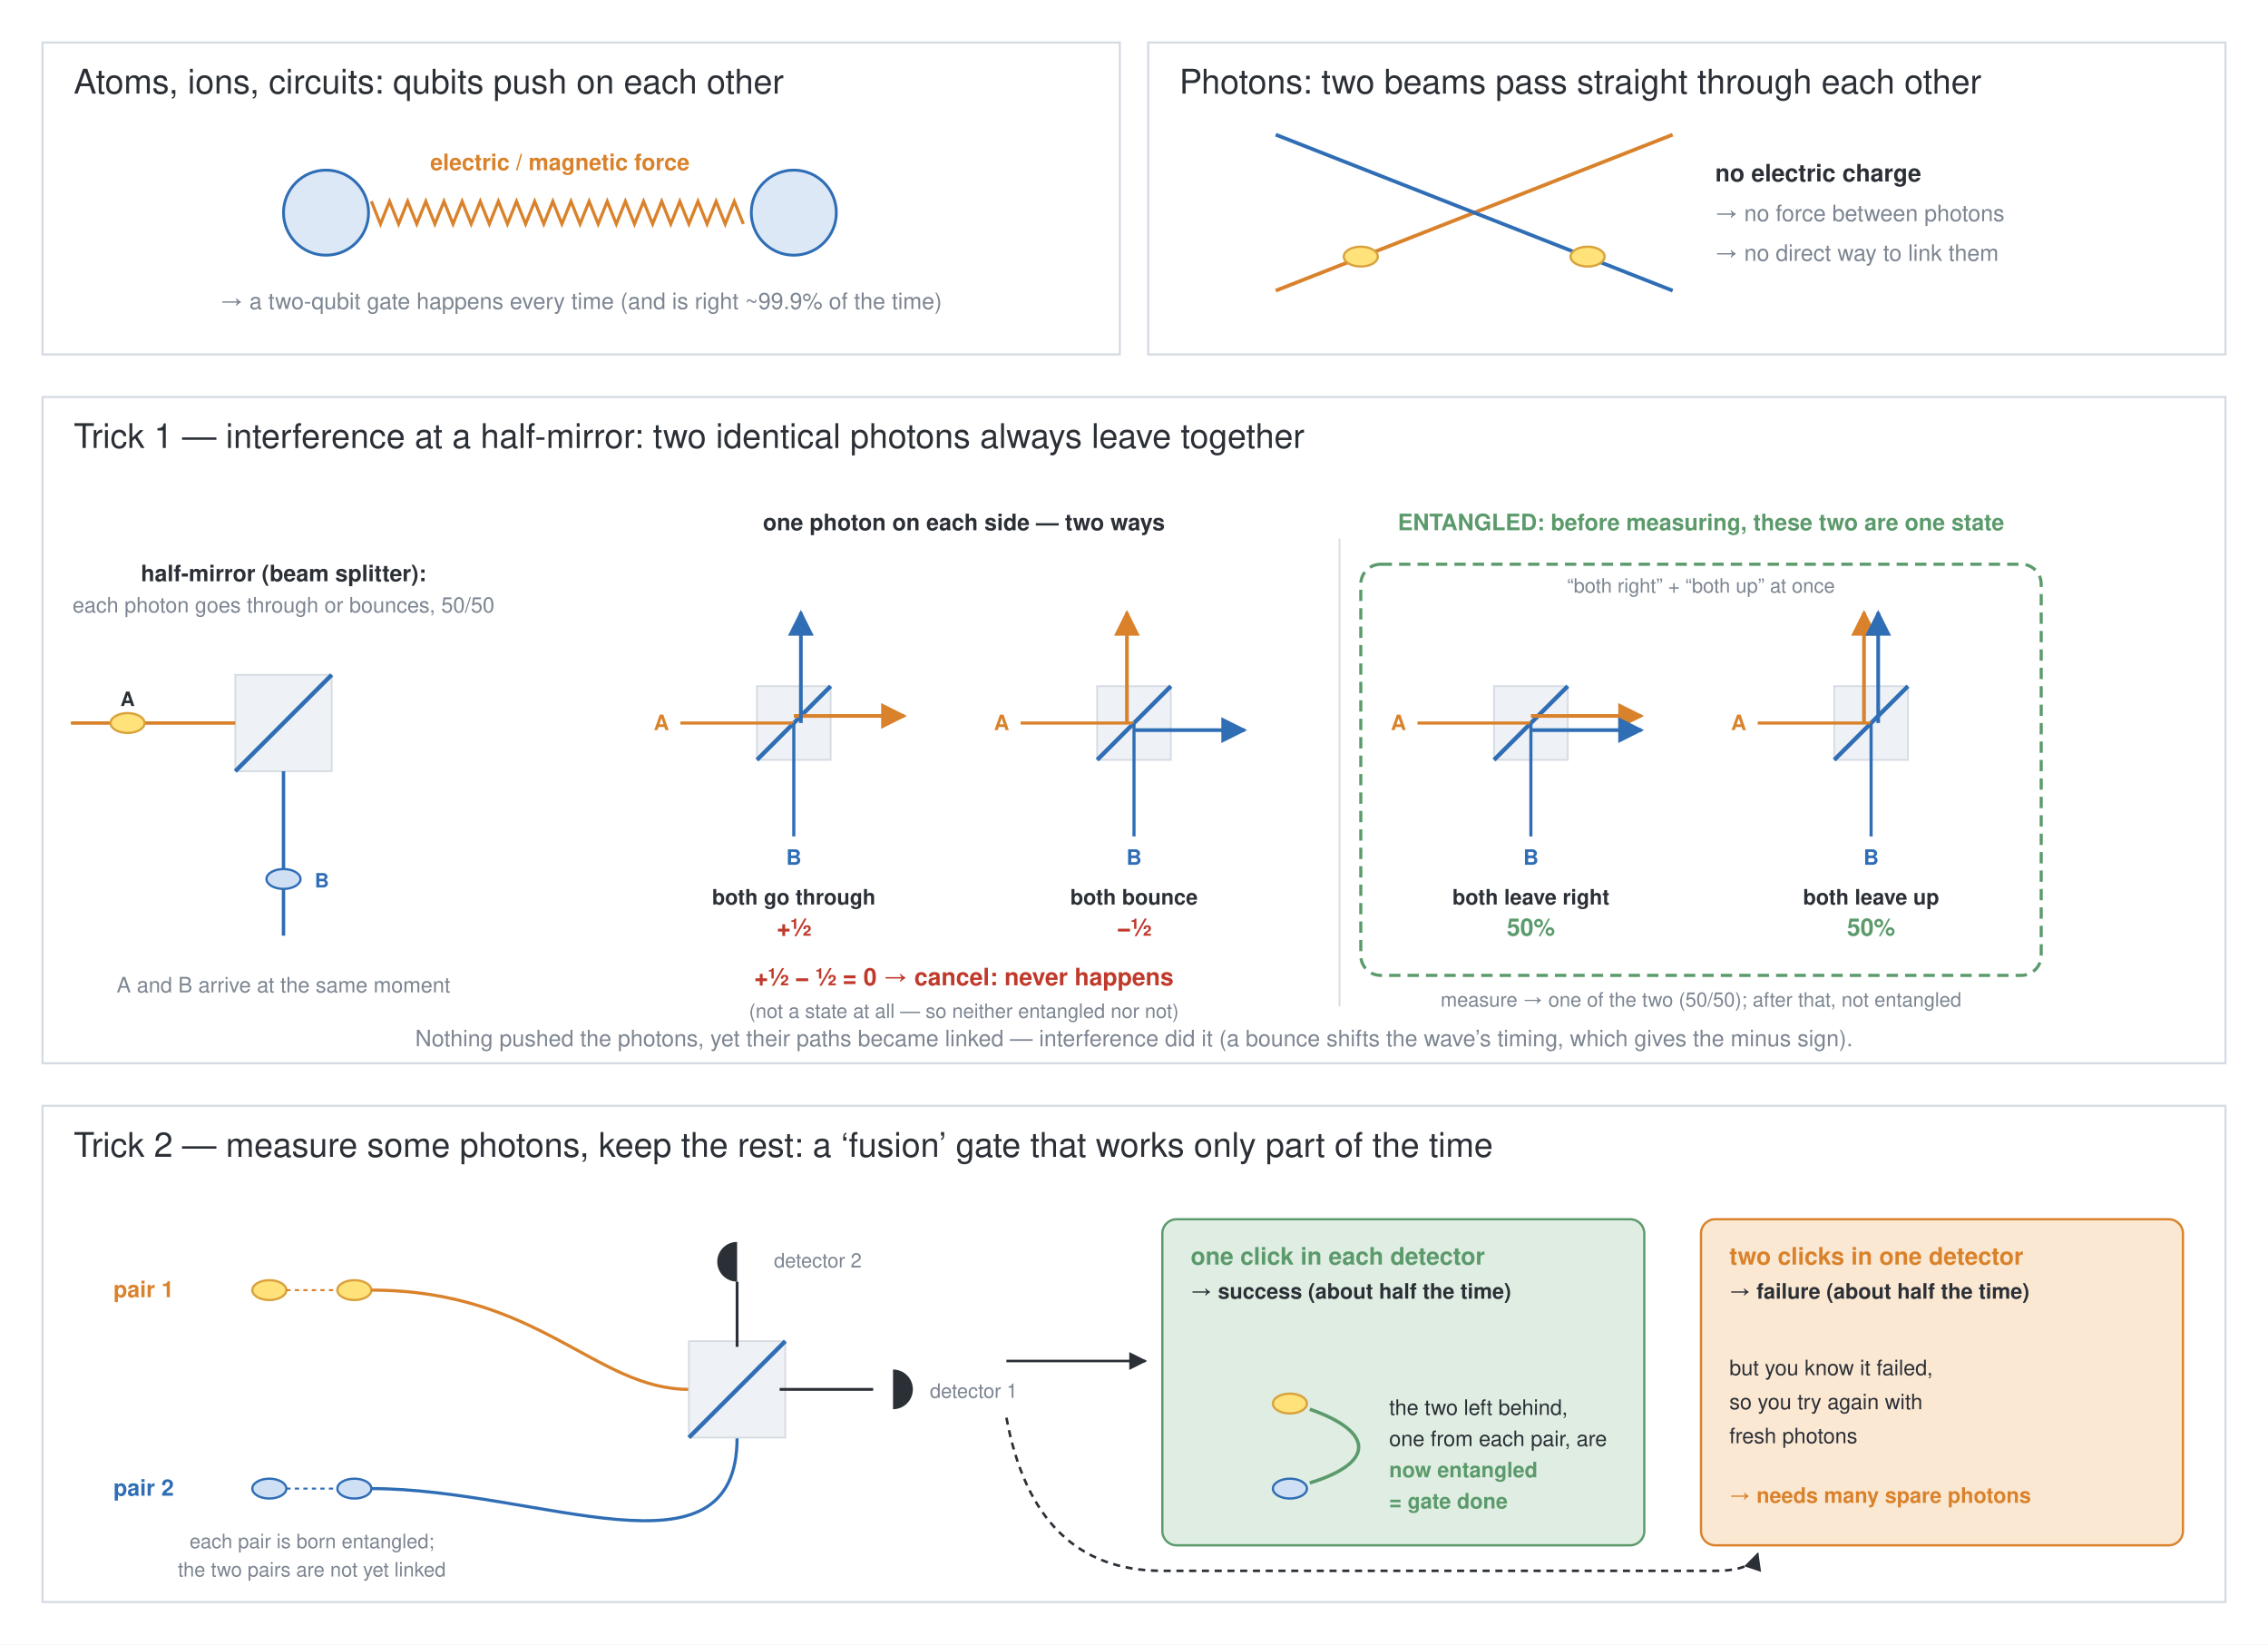
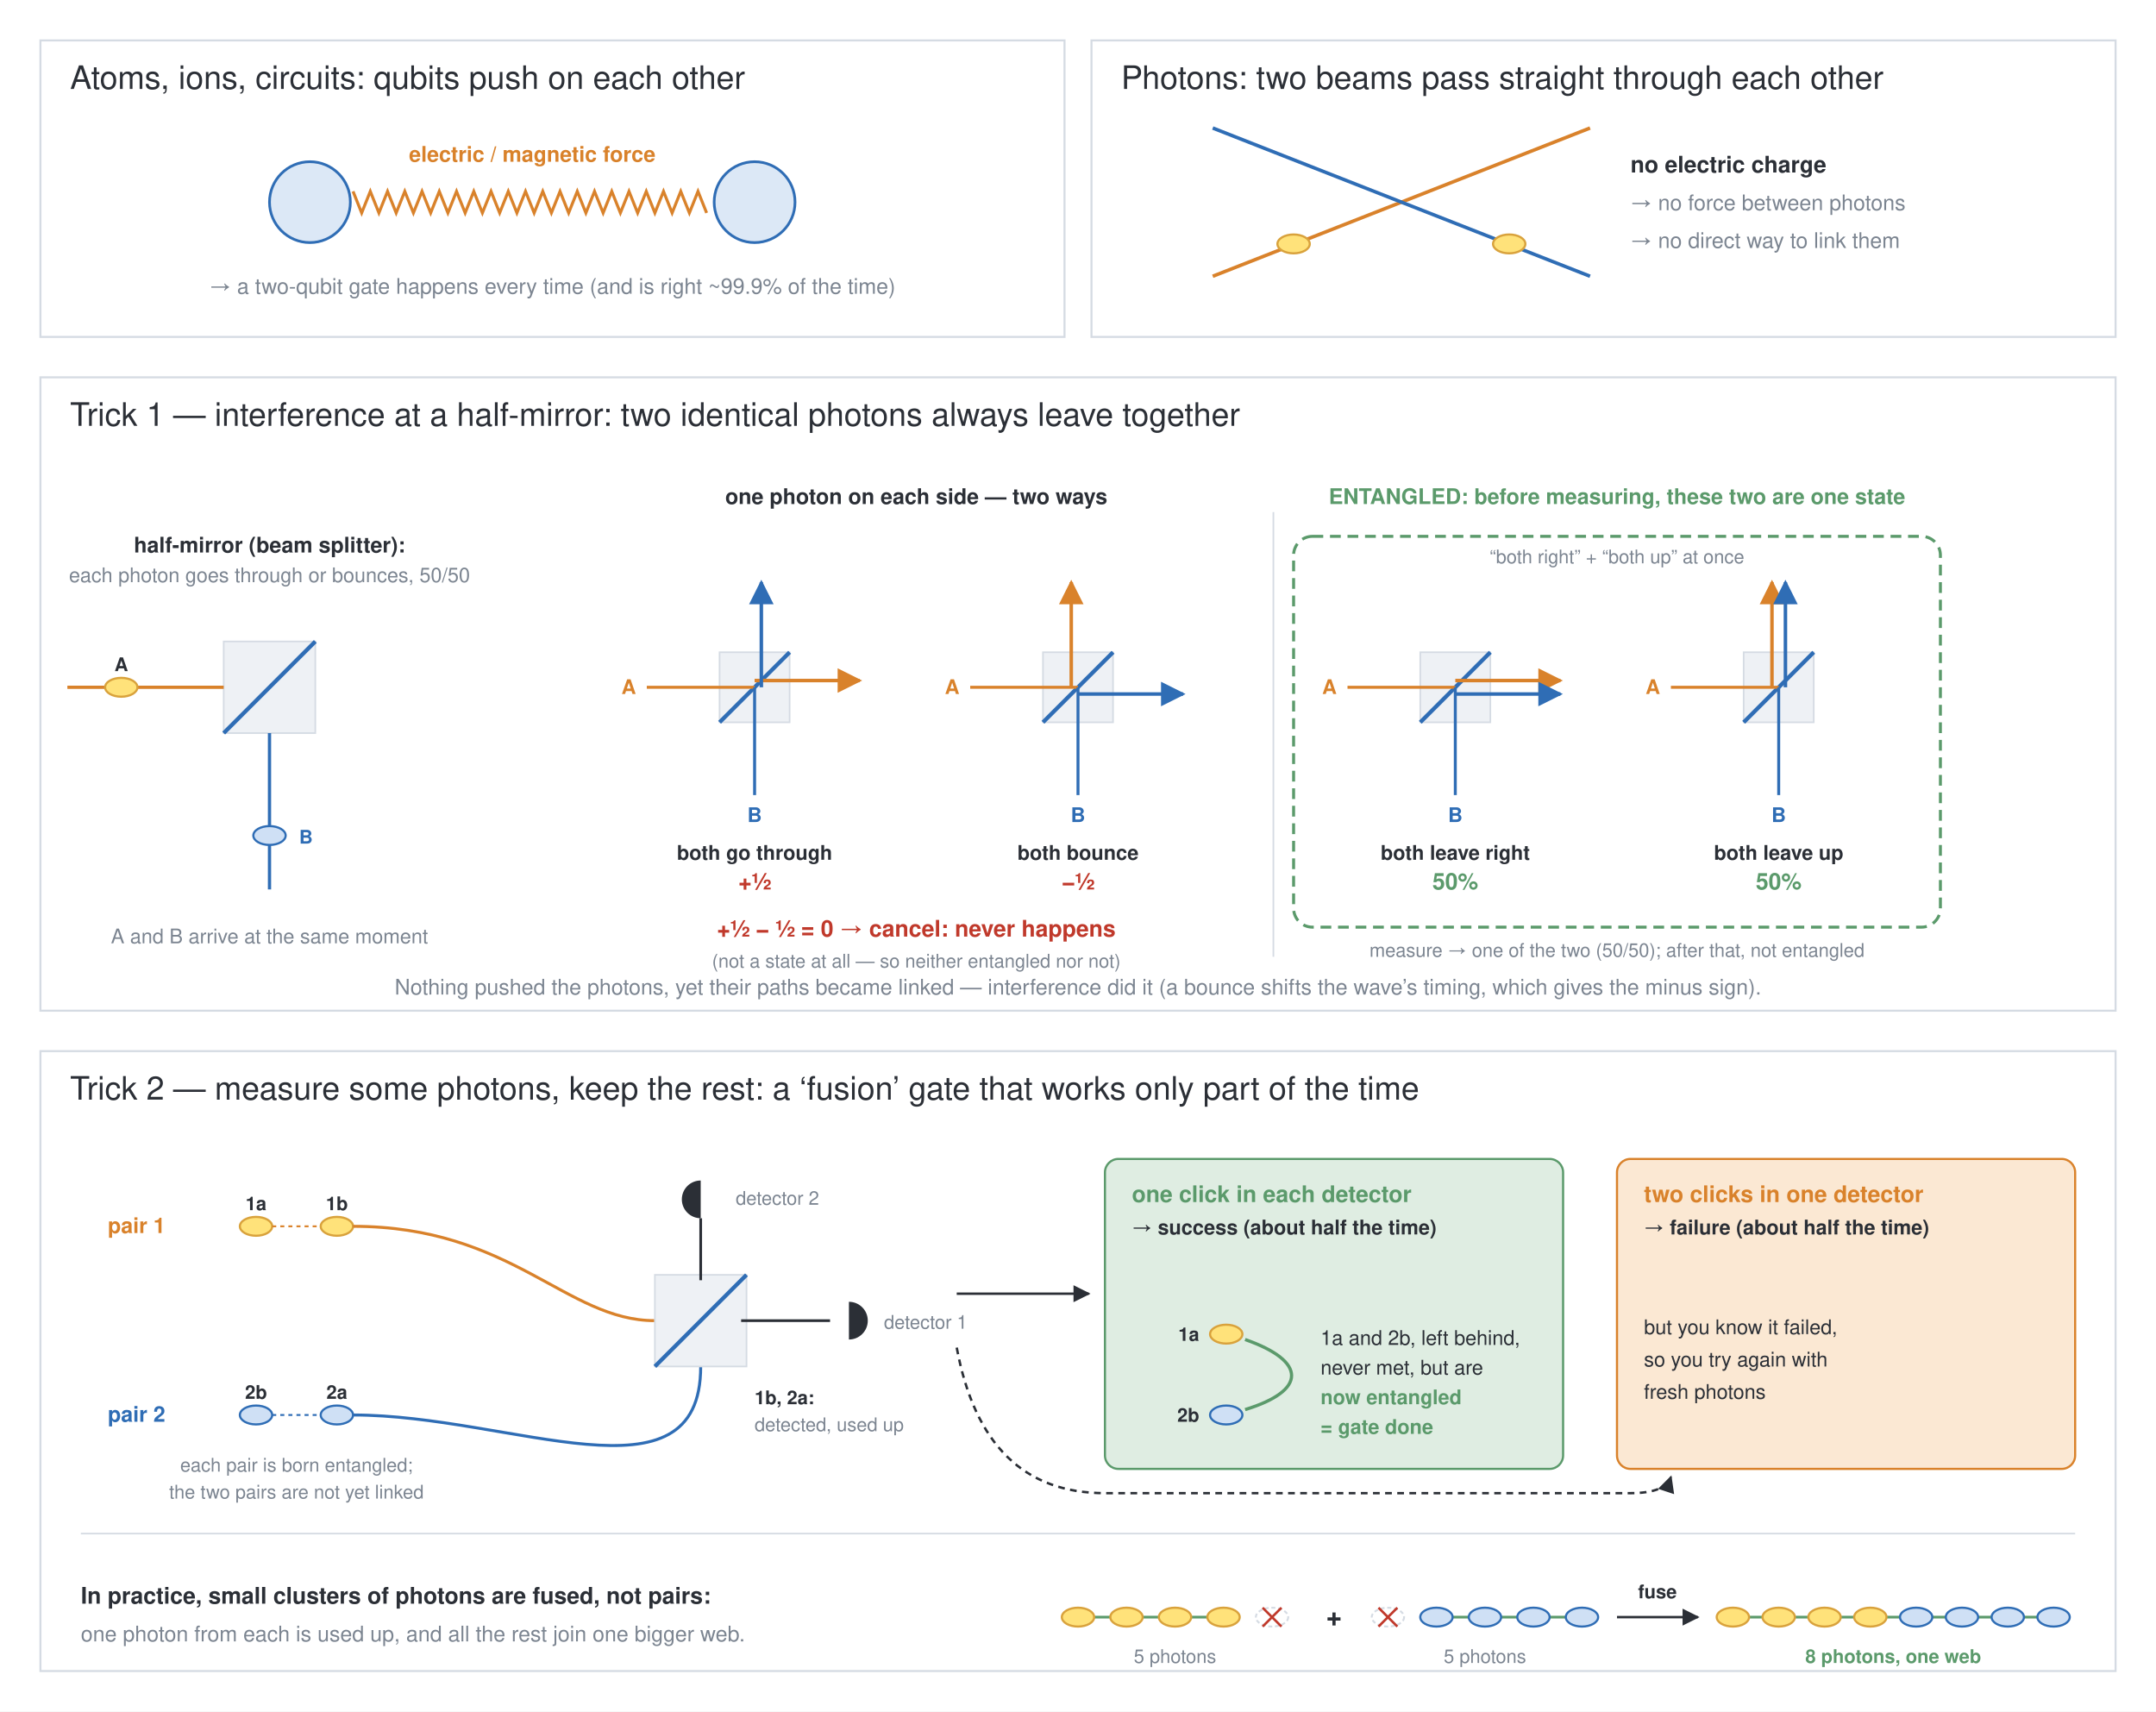
- <svg xmlns="http://www.w3.org/2000/svg" viewBox="0 0 1600 1160" width="1600" height="1160" font-family="Helvetica Neue, Helvetica, Arial, sans-serif">
+ <svg xmlns="http://www.w3.org/2000/svg" viewBox="0 0 1600 1270" width="1600" height="1270" font-family="Helvetica Neue, Helvetica, Arial, sans-serif">
  <defs>
    <marker id="ar" viewBox="0 0 10 10" refX="9" refY="5" markerWidth="7" markerHeight="7" orient="auto-start-reverse">
      <path d="M0 0 L10 5 L0 10 Z" fill="#2B2F36" />
    </marker>
    <marker id="arb" viewBox="0 0 10 10" refX="9" refY="5" markerWidth="7" markerHeight="7" orient="auto-start-reverse">
      <path d="M0 0 L10 5 L0 10 Z" fill="#2F6DB5" />
    </marker>
    <marker id="aro" viewBox="0 0 10 10" refX="9" refY="5" markerWidth="7" markerHeight="7" orient="auto-start-reverse">
      <path d="M0 0 L10 5 L0 10 Z" fill="#D9822B" />
    </marker>
  </defs>
-   <rect width="1600" height="1160" fill="#FFFFFF" />
+   <rect width="1600" height="1270" fill="#FFFFFF" />
  <rect x="30" y="30" width="760" height="220" fill="#FFFFFF" stroke="#D5DBE3" stroke-width="1.5" />
  <text x="52" y="66" font-size="24" fill="#2B2F36" font-weight="400" text-anchor="start">Atoms, ions, circuits: qubits push on each other</text>
  <circle cx="230" cy="150" r="30" fill="#DCE8F6" stroke="#2F6DB5" stroke-width="2" />
  <circle cx="560" cy="150" r="30" fill="#DCE8F6" stroke="#2F6DB5" stroke-width="2" />
  <polyline points="262.0,142 268.4,158 274.8,142 281.2,158 287.6,142 294.0,158 300.4,142 306.8,158 313.2,142 319.6,158 326.0,142 332.4,158 338.8,142 345.2,158 351.6,142 358.0,158 364.4,142 370.8,158 377.2,142 383.6,158 390.0,142 396.4,158 402.8,142 409.2,158 415.6,142 422.0,158 428.4,142 434.8,158 441.2,142 447.6,158 454.0,142 460.4,158 466.8,142 473.2,158 479.6,142 486.0,158 492.4,142 498.8,158 505.2,142 511.6,158 518.0,142 524.4,158" fill="none" stroke="#D9822B" stroke-width="2.2" />
  <text x="395" y="120" font-size="16" fill="#D9822B" font-weight="600" text-anchor="middle">electric / magnetic force</text>
  <text x="410" y="218" font-size="16" fill="#7C8591" font-weight="400" text-anchor="middle">→ a two-qubit gate happens every time (and is right ~99.9% of the time)</text>
  <rect x="810" y="30" width="760" height="220" fill="#FFFFFF" stroke="#D5DBE3" stroke-width="1.5" />
  <text x="832" y="66" font-size="24" fill="#2B2F36" font-weight="400" text-anchor="start">Photons: two beams pass straight through each other</text>
  <line x1="900" y1="205" x2="1180" y2="95" stroke="#D9822B" stroke-width="2.6" />
  <line x1="900" y1="95" x2="1180" y2="205" stroke="#2F6DB5" stroke-width="2.6" />
  <ellipse cx="960" cy="181" rx="12" ry="7" fill="#FFE27A" stroke="#D9A23C" stroke-width="1.6" />
  <ellipse cx="1120" cy="181" rx="12" ry="7" fill="#FFE27A" stroke="#D9A23C" stroke-width="1.6" />
  <text x="1210" y="128" font-size="17" fill="#2B2F36" font-weight="600" text-anchor="start">no electric charge</text>
  <text x="1210" y="156" font-size="16" fill="#7C8591" font-weight="400" text-anchor="start">→ no force between photons</text>
  <text x="1210" y="184" font-size="16" fill="#7C8591" font-weight="400" text-anchor="start">→ no direct way to link them</text>
  <g transform="translate(0 -50)">
    <rect x="30" y="330" width="1540" height="470" fill="#FFFFFF" stroke="#D5DBE3" stroke-width="1.5" />
    <text x="52" y="366" font-size="24" fill="#2B2F36" font-weight="400" text-anchor="start">Trick 1 — interference at a half-mirror: two identical photons always leave together</text>
    <rect x="166" y="526" width="68" height="68" fill="#EEF1F5" stroke="#D5DBE3" stroke-width="1.2" />
    <line x1="166" y1="594" x2="234" y2="526" stroke="#2F6DB5" stroke-width="3" />
    <line x1="50" y1="560" x2="166" y2="560" stroke="#D9822B" stroke-width="2.4" />
    <ellipse cx="90" cy="560" rx="12" ry="7" fill="#FFE27A" stroke="#D9A23C" stroke-width="1.6" />
    <text x="90" y="548" font-size="14" fill="#2B2F36" font-weight="700" text-anchor="middle">A</text>
    <line x1="200" y1="710" x2="200" y2="594" stroke="#2F6DB5" stroke-width="2.4" />
    <ellipse cx="200" cy="670" rx="12" ry="7" fill="#CFE0F5" stroke="#2F6DB5" stroke-width="1.6" />
    <text x="222" y="676" font-size="14" fill="#2F6DB5" font-weight="700" text-anchor="start">B</text>
    <text x="200" y="460" font-size="16" fill="#2B2F36" font-weight="600" text-anchor="middle">half-mirror (beam splitter):</text>
    <text x="200" y="482" font-size="15" fill="#7C8591" font-weight="400" text-anchor="middle">each photon goes through or bounces, 50/50</text>
    <text x="200" y="750" font-size="15" fill="#7C8591" font-weight="400" text-anchor="middle">A and B arrive at the same moment</text>
    <rect x="534" y="534" width="52" height="52" fill="#EEF1F5" stroke="#D5DBE3" stroke-width="1.2" />
    <line x1="534" y1="586" x2="586" y2="534" stroke="#2F6DB5" stroke-width="3" />
    <line x1="480" y1="560" x2="560" y2="560" stroke="#D9822B" stroke-width="2.2" />
    <line x1="560" y1="640" x2="560" y2="560" stroke="#2F6DB5" stroke-width="2.2" />
    <text x="472" y="565" font-size="15" fill="#D9822B" font-weight="700" text-anchor="end">A</text>
    <text x="560" y="660" font-size="15" fill="#2F6DB5" font-weight="700" text-anchor="middle">B</text>
    <line x1="560" y1="555" x2="638" y2="555" stroke="#D9822B" stroke-width="2.6" marker-end="url(#aro)" />
    <line x1="565" y1="560" x2="565" y2="482" stroke="#2F6DB5" stroke-width="2.6" marker-end="url(#arb)" />
    <text x="560" y="688" font-size="15" fill="#2B2F36" font-weight="600" text-anchor="middle">both go through</text>
    <text x="560" y="710" font-size="17" fill="#C0392B" font-weight="700" text-anchor="middle">+½</text>
    <rect x="774" y="534" width="52" height="52" fill="#EEF1F5" stroke="#D5DBE3" stroke-width="1.2" />
    <line x1="774" y1="586" x2="826" y2="534" stroke="#2F6DB5" stroke-width="3" />
    <line x1="720" y1="560" x2="800" y2="560" stroke="#D9822B" stroke-width="2.2" />
    <line x1="800" y1="640" x2="800" y2="560" stroke="#2F6DB5" stroke-width="2.2" />
    <text x="712" y="565" font-size="15" fill="#D9822B" font-weight="700" text-anchor="end">A</text>
    <text x="800" y="660" font-size="15" fill="#2F6DB5" font-weight="700" text-anchor="middle">B</text>
    <line x1="795" y1="560" x2="795" y2="482" stroke="#D9822B" stroke-width="2.6" marker-end="url(#aro)" />
    <line x1="800" y1="565" x2="878" y2="565" stroke="#2F6DB5" stroke-width="2.6" marker-end="url(#arb)" />
    <text x="800" y="688" font-size="15" fill="#2B2F36" font-weight="600" text-anchor="middle">both bounce</text>
    <text x="800" y="710" font-size="17" fill="#C0392B" font-weight="700" text-anchor="middle">−½</text>
    <text x="680.0" y="424" font-size="16" fill="#2B2F36" font-weight="600" text-anchor="middle">one photon on each side — two ways</text>
    <text x="680.0" y="745" font-size="17" fill="#C0392B" font-weight="700" text-anchor="middle">+½ − ½ = 0  →  cancel: never happens</text>
    <text x="680.0" y="768" font-size="14" fill="#7C8591" font-weight="400" text-anchor="middle">(not a state at all — so neither entangled nor not)</text>
    <line x1="945" y1="430" x2="945" y2="760" stroke="#D5DBE3" stroke-width="1.2" />
    <rect x="1054" y="534" width="52" height="52" fill="#EEF1F5" stroke="#D5DBE3" stroke-width="1.2" />
    <line x1="1054" y1="586" x2="1106" y2="534" stroke="#2F6DB5" stroke-width="3" />
    <line x1="1000" y1="560" x2="1080" y2="560" stroke="#D9822B" stroke-width="2.2" />
    <line x1="1080" y1="640" x2="1080" y2="560" stroke="#2F6DB5" stroke-width="2.2" />
    <text x="992" y="565" font-size="15" fill="#D9822B" font-weight="700" text-anchor="end">A</text>
    <text x="1080" y="660" font-size="15" fill="#2F6DB5" font-weight="700" text-anchor="middle">B</text>
    <line x1="1080" y1="555" x2="1158" y2="555" stroke="#D9822B" stroke-width="2.6" marker-end="url(#aro)" />
    <line x1="1080" y1="565" x2="1158" y2="565" stroke="#2F6DB5" stroke-width="2.6" marker-end="url(#arb)" />
    <text x="1080" y="688" font-size="15" fill="#2B2F36" font-weight="600" text-anchor="middle">both leave right</text>
    <text x="1080" y="710" font-size="17" fill="#5B9A6B" font-weight="700" text-anchor="middle">50%</text>
    <rect x="1294" y="534" width="52" height="52" fill="#EEF1F5" stroke="#D5DBE3" stroke-width="1.2" />
    <line x1="1294" y1="586" x2="1346" y2="534" stroke="#2F6DB5" stroke-width="3" />
    <line x1="1240" y1="560" x2="1320" y2="560" stroke="#D9822B" stroke-width="2.2" />
    <line x1="1320" y1="640" x2="1320" y2="560" stroke="#2F6DB5" stroke-width="2.2" />
    <text x="1232" y="565" font-size="15" fill="#D9822B" font-weight="700" text-anchor="end">A</text>
    <text x="1320" y="660" font-size="15" fill="#2F6DB5" font-weight="700" text-anchor="middle">B</text>
    <line x1="1315" y1="560" x2="1315" y2="482" stroke="#D9822B" stroke-width="2.6" marker-end="url(#aro)" />
    <line x1="1325" y1="560" x2="1325" y2="482" stroke="#2F6DB5" stroke-width="2.6" marker-end="url(#arb)" />
    <text x="1320" y="688" font-size="15" fill="#2B2F36" font-weight="600" text-anchor="middle">both leave up</text>
    <text x="1320" y="710" font-size="17" fill="#5B9A6B" font-weight="700" text-anchor="middle">50%</text>
    <rect x="960" y="448" width="480" height="290" rx="14" fill="none" stroke="#5B9A6B" stroke-width="2.2" stroke-dasharray="8 5" />
    <text x="1200.0" y="424" font-size="16" fill="#5B9A6B" font-weight="700" text-anchor="middle">ENTANGLED: before measuring, these two are one state</text>
    <text x="1200.0" y="468" font-size="14" fill="#7C8591" font-weight="400" text-anchor="middle">“both right” + “both up” at once</text>
    <text x="1200.0" y="760" font-size="14" fill="#7C8591" font-weight="400" text-anchor="middle">measure → one of the two (50/50); after that, not entangled</text>
    <text x="800" y="788" font-size="16" fill="#7C8591" font-weight="400" text-anchor="middle">Nothing pushed the photons, yet their paths became linked — interference did it (a bounce shifts the wave’s timing, which gives the minus sign).</text>
-     <rect x="30" y="830" width="1540" height="350" fill="#FFFFFF" stroke="#D5DBE3" stroke-width="1.5" />
+     <rect x="30" y="830" width="1540" height="460" fill="#FFFFFF" stroke="#D5DBE3" stroke-width="1.5" />
    <text x="52" y="866" font-size="24" fill="#2B2F36" font-weight="400" text-anchor="start">Trick 2 — measure some photons, keep the rest: a ‘fusion’ gate that works only part of the time</text>
    <text x="80" y="965" font-size="16" fill="#D9822B" font-weight="700" text-anchor="start">pair 1</text>
    <ellipse cx="190" cy="960" rx="12" ry="7" fill="#FFE27A" stroke="#D9A23C" stroke-width="1.6" />
+     <text x="190" y="948" font-size="14" fill="#2B2F36" font-weight="700" text-anchor="middle">1a</text>
    <ellipse cx="250" cy="960" rx="12" ry="7" fill="#FFE27A" stroke="#D9A23C" stroke-width="1.6" />
+     <text x="250" y="948" font-size="14" fill="#2B2F36" font-weight="700" text-anchor="middle">1b</text>
    <path d="M202 960 L238 960" stroke="#D9822B" stroke-width="1.4" stroke-dasharray="3 3" />
    <text x="80" y="1105" font-size="16" fill="#2F6DB5" font-weight="700" text-anchor="start">pair 2</text>
    <ellipse cx="190" cy="1100" rx="12" ry="7" fill="#CFE0F5" stroke="#2F6DB5" stroke-width="1.6" />
+     <text x="190" y="1088" font-size="14" fill="#2B2F36" font-weight="700" text-anchor="middle">2b</text>
    <ellipse cx="250" cy="1100" rx="12" ry="7" fill="#CFE0F5" stroke="#2F6DB5" stroke-width="1.6" />
+     <text x="250" y="1088" font-size="14" fill="#2B2F36" font-weight="700" text-anchor="middle">2a</text>
    <path d="M202 1100 L238 1100" stroke="#2F6DB5" stroke-width="1.4" stroke-dasharray="3 3" />
    <text x="220" y="1142" font-size="14" fill="#7C8591" font-weight="400" text-anchor="middle">each pair is born entangled;</text>
    <text x="220" y="1162" font-size="14" fill="#7C8591" font-weight="400" text-anchor="middle">the two pairs are not yet linked</text>
    <path d="M262 960 C380 960 420 1030 486 1030" fill="none" stroke="#D9822B" stroke-width="2.2" />
    <path d="M262 1100 C380 1100 520 1170 520 1064" fill="none" stroke="#2F6DB5" stroke-width="2.2" />
    <rect x="486" y="996" width="68" height="68" fill="#EEF1F5" stroke="#D5DBE3" stroke-width="1.2" />
    <line x1="486" y1="1064" x2="554" y2="996" stroke="#2F6DB5" stroke-width="3" />
    <line x1="550" y1="1030" x2="616" y2="1030" stroke="#2B2F36" stroke-width="2" />
    <line x1="520" y1="1000" x2="520" y2="954" stroke="#2B2F36" stroke-width="2" />
    <path d="M630 1016 A14 14 0 0 1 630 1044 Z" fill="#2B2F36" />
    <path d="M506 940 A14 14 0 0 1 534 940 Z" fill="#2B2F36" transform="rotate(-90 520 940)" />
+     <text x="560" y="1092" font-size="14" fill="#2B2F36" font-weight="700" text-anchor="start">1b, 2a:</text>
+     <text x="560" y="1112" font-size="14" fill="#7C8591" font-weight="400" text-anchor="start">detected, used up</text>
    <text x="656" y="1036" font-size="14" fill="#7C8591" font-weight="400" text-anchor="start">detector 1</text>
    <text x="546" y="944" font-size="14" fill="#7C8591" font-weight="400" text-anchor="start">detector 2</text>
    <rect x="820" y="910" width="340" height="230" rx="10" fill="#DFEDE2" stroke="#5B9A6B" stroke-width="1.6" />
    <text x="840" y="942" font-size="17" fill="#5B9A6B" font-weight="700" text-anchor="start">one click in each detector</text>
    <text x="840" y="966" font-size="15" fill="#2B2F36" font-weight="600" text-anchor="start">→ success (about half the time)</text>
    <ellipse cx="910" cy="1040" rx="12" ry="7" fill="#FFE27A" stroke="#D9A23C" stroke-width="1.6" />
    <ellipse cx="910" cy="1100" rx="12" ry="7" fill="#CFE0F5" stroke="#2F6DB5" stroke-width="1.6" />
+     <text x="890" y="1045" font-size="14" fill="#2B2F36" font-weight="700" text-anchor="end">1a</text>
+     <text x="890" y="1105" font-size="14" fill="#2B2F36" font-weight="700" text-anchor="end">2b</text>
    <path d="M924 1044 C970 1060 970 1082 924 1096" fill="none" stroke="#5B9A6B" stroke-width="2.4" />
-     <text x="980" y="1048" font-size="15" fill="#2B2F36" font-weight="400" text-anchor="start">the two left behind,</text>
-     <text x="980" y="1070" font-size="15" fill="#2B2F36" font-weight="400" text-anchor="start">one from each pair, are</text>
+     <text x="980" y="1048" font-size="15" fill="#2B2F36" font-weight="400" text-anchor="start">1a and 2b, left behind,</text>
+     <text x="980" y="1070" font-size="15" fill="#2B2F36" font-weight="400" text-anchor="start">never met, but are</text>
    <text x="980" y="1092" font-size="15" fill="#5B9A6B" font-weight="700" text-anchor="start">now entangled</text>
    <text x="980" y="1114" font-size="15" fill="#5B9A6B" font-weight="700" text-anchor="start">= gate done</text>
    <rect x="1200" y="910" width="340" height="230" rx="10" fill="#FBE8D3" stroke="#D9822B" stroke-width="1.6" />
    <text x="1220" y="942" font-size="17" fill="#D9822B" font-weight="700" text-anchor="start">two clicks in one detector</text>
    <text x="1220" y="966" font-size="15" fill="#2B2F36" font-weight="600" text-anchor="start">→ failure (about half the time)</text>
-     <text x="1220" y="1020" font-size="15" fill="#2B2F36" font-weight="400" text-anchor="start">but you know it failed,</text>
-     <text x="1220" y="1044" font-size="15" fill="#2B2F36" font-weight="400" text-anchor="start">so you try again with</text>
-     <text x="1220" y="1068" font-size="15" fill="#2B2F36" font-weight="400" text-anchor="start">fresh photons</text>
-     <text x="1220" y="1110" font-size="15" fill="#D9822B" font-weight="600" text-anchor="start">→ needs many spare photons</text>
+     <text x="1220" y="1040" font-size="15" fill="#2B2F36" font-weight="400" text-anchor="start">but you know it failed,</text>
+     <text x="1220" y="1064" font-size="15" fill="#2B2F36" font-weight="400" text-anchor="start">so you try again with</text>
+     <text x="1220" y="1088" font-size="15" fill="#2B2F36" font-weight="400" text-anchor="start">fresh photons</text>
    <line x1="710" y1="1010" x2="808" y2="1010" stroke="#2B2F36" stroke-width="1.8" marker-end="url(#ar)" />
    <path d="M710 1050 Q730 1158 820 1158 L1210 1158 Q1236 1158 1240 1146" fill="none" stroke="#2B2F36" stroke-width="1.8" stroke-dasharray="5 4" marker-end="url(#ar)" />
+     <line x1="60" y1="1188" x2="1540" y2="1188" stroke="#D5DBE3" stroke-width="1.2" />
+     <text x="60" y="1240" font-size="17" fill="#2B2F36" font-weight="600" text-anchor="start">In practice, small clusters of photons are fused, not pairs:</text>
+     <text x="60" y="1268" font-size="16" fill="#7C8591" font-weight="400" text-anchor="start">one photon from each is used up, and all the rest join one bigger web.</text>
+     <line x1="812" y1="1250" x2="824" y2="1250" stroke="#5B9A6B" stroke-width="2" />
+     <line x1="848" y1="1250" x2="860" y2="1250" stroke="#5B9A6B" stroke-width="2" />
+     <line x1="884" y1="1250" x2="896" y2="1250" stroke="#5B9A6B" stroke-width="2" />
+     <ellipse cx="800" cy="1250" rx="12" ry="7" fill="#FFE27A" stroke="#D9A23C" stroke-width="1.6" />
+     <ellipse cx="836" cy="1250" rx="12" ry="7" fill="#FFE27A" stroke="#D9A23C" stroke-width="1.6" />
+     <ellipse cx="872" cy="1250" rx="12" ry="7" fill="#FFE27A" stroke="#D9A23C" stroke-width="1.6" />
+     <ellipse cx="908" cy="1250" rx="12" ry="7" fill="#FFE27A" stroke="#D9A23C" stroke-width="1.6" />
+     <ellipse cx="944" cy="1250" rx="12" ry="7" fill="none" stroke="#D5DBE3" stroke-width="1.4" stroke-dasharray="3 2" />
+     <path d="M937 1243 L951 1257 M951 1243 L937 1257" stroke="#C0392B" stroke-width="1.8" />
+     <text x="872" y="1284" font-size="14" fill="#7C8591" font-weight="400" text-anchor="middle">5 photons</text>
+     <text x="990" y="1256" font-size="20" fill="#2B2F36" font-weight="600" text-anchor="middle">+</text>
+     <line x1="1078" y1="1250" x2="1090" y2="1250" stroke="#5B9A6B" stroke-width="2" />
+     <line x1="1114" y1="1250" x2="1126" y2="1250" stroke="#5B9A6B" stroke-width="2" />
+     <line x1="1150" y1="1250" x2="1162" y2="1250" stroke="#5B9A6B" stroke-width="2" />
+     <ellipse cx="1030" cy="1250" rx="12" ry="7" fill="none" stroke="#D5DBE3" stroke-width="1.4" stroke-dasharray="3 2" />
+     <path d="M1023 1243 L1037 1257 M1037 1243 L1023 1257" stroke="#C0392B" stroke-width="1.8" />
+     <ellipse cx="1066" cy="1250" rx="12" ry="7" fill="#CFE0F5" stroke="#2F6DB5" stroke-width="1.6" />
+     <ellipse cx="1102" cy="1250" rx="12" ry="7" fill="#CFE0F5" stroke="#2F6DB5" stroke-width="1.6" />
+     <ellipse cx="1138" cy="1250" rx="12" ry="7" fill="#CFE0F5" stroke="#2F6DB5" stroke-width="1.6" />
+     <ellipse cx="1174" cy="1250" rx="12" ry="7" fill="#CFE0F5" stroke="#2F6DB5" stroke-width="1.6" />
+     <text x="1102" y="1284" font-size="14" fill="#7C8591" font-weight="400" text-anchor="middle">5 photons</text>
+     <line x1="1200" y1="1250" x2="1260" y2="1250" stroke="#2B2F36" stroke-width="1.8" marker-end="url(#ar)" />
+     <text x="1230" y="1236" font-size="14" fill="#2B2F36" font-weight="600" text-anchor="middle">fuse</text>
+     <line x1="1298" y1="1250" x2="1308" y2="1250" stroke="#5B9A6B" stroke-width="2" />
+     <line x1="1332" y1="1250" x2="1342" y2="1250" stroke="#5B9A6B" stroke-width="2" />
+     <line x1="1366" y1="1250" x2="1376" y2="1250" stroke="#5B9A6B" stroke-width="2" />
+     <line x1="1400" y1="1250" x2="1410" y2="1250" stroke="#5B9A6B" stroke-width="2" />
+     <line x1="1434" y1="1250" x2="1444" y2="1250" stroke="#5B9A6B" stroke-width="2" />
+     <line x1="1468" y1="1250" x2="1478" y2="1250" stroke="#5B9A6B" stroke-width="2" />
+     <line x1="1502" y1="1250" x2="1512" y2="1250" stroke="#5B9A6B" stroke-width="2" />
+     <ellipse cx="1286" cy="1250" rx="12" ry="7" fill="#FFE27A" stroke="#D9A23C" stroke-width="1.6" />
+     <ellipse cx="1320" cy="1250" rx="12" ry="7" fill="#FFE27A" stroke="#D9A23C" stroke-width="1.6" />
+     <ellipse cx="1354" cy="1250" rx="12" ry="7" fill="#FFE27A" stroke="#D9A23C" stroke-width="1.6" />
+     <ellipse cx="1388" cy="1250" rx="12" ry="7" fill="#FFE27A" stroke="#D9A23C" stroke-width="1.6" />
+     <ellipse cx="1422" cy="1250" rx="12" ry="7" fill="#CFE0F5" stroke="#2F6DB5" stroke-width="1.6" />
+     <ellipse cx="1456" cy="1250" rx="12" ry="7" fill="#CFE0F5" stroke="#2F6DB5" stroke-width="1.6" />
+     <ellipse cx="1490" cy="1250" rx="12" ry="7" fill="#CFE0F5" stroke="#2F6DB5" stroke-width="1.6" />
+     <ellipse cx="1524" cy="1250" rx="12" ry="7" fill="#CFE0F5" stroke="#2F6DB5" stroke-width="1.6" />
+     <text x="1405" y="1284" font-size="14" fill="#5B9A6B" font-weight="600" text-anchor="middle">8 photons, one web</text>
  </g>
</svg>
